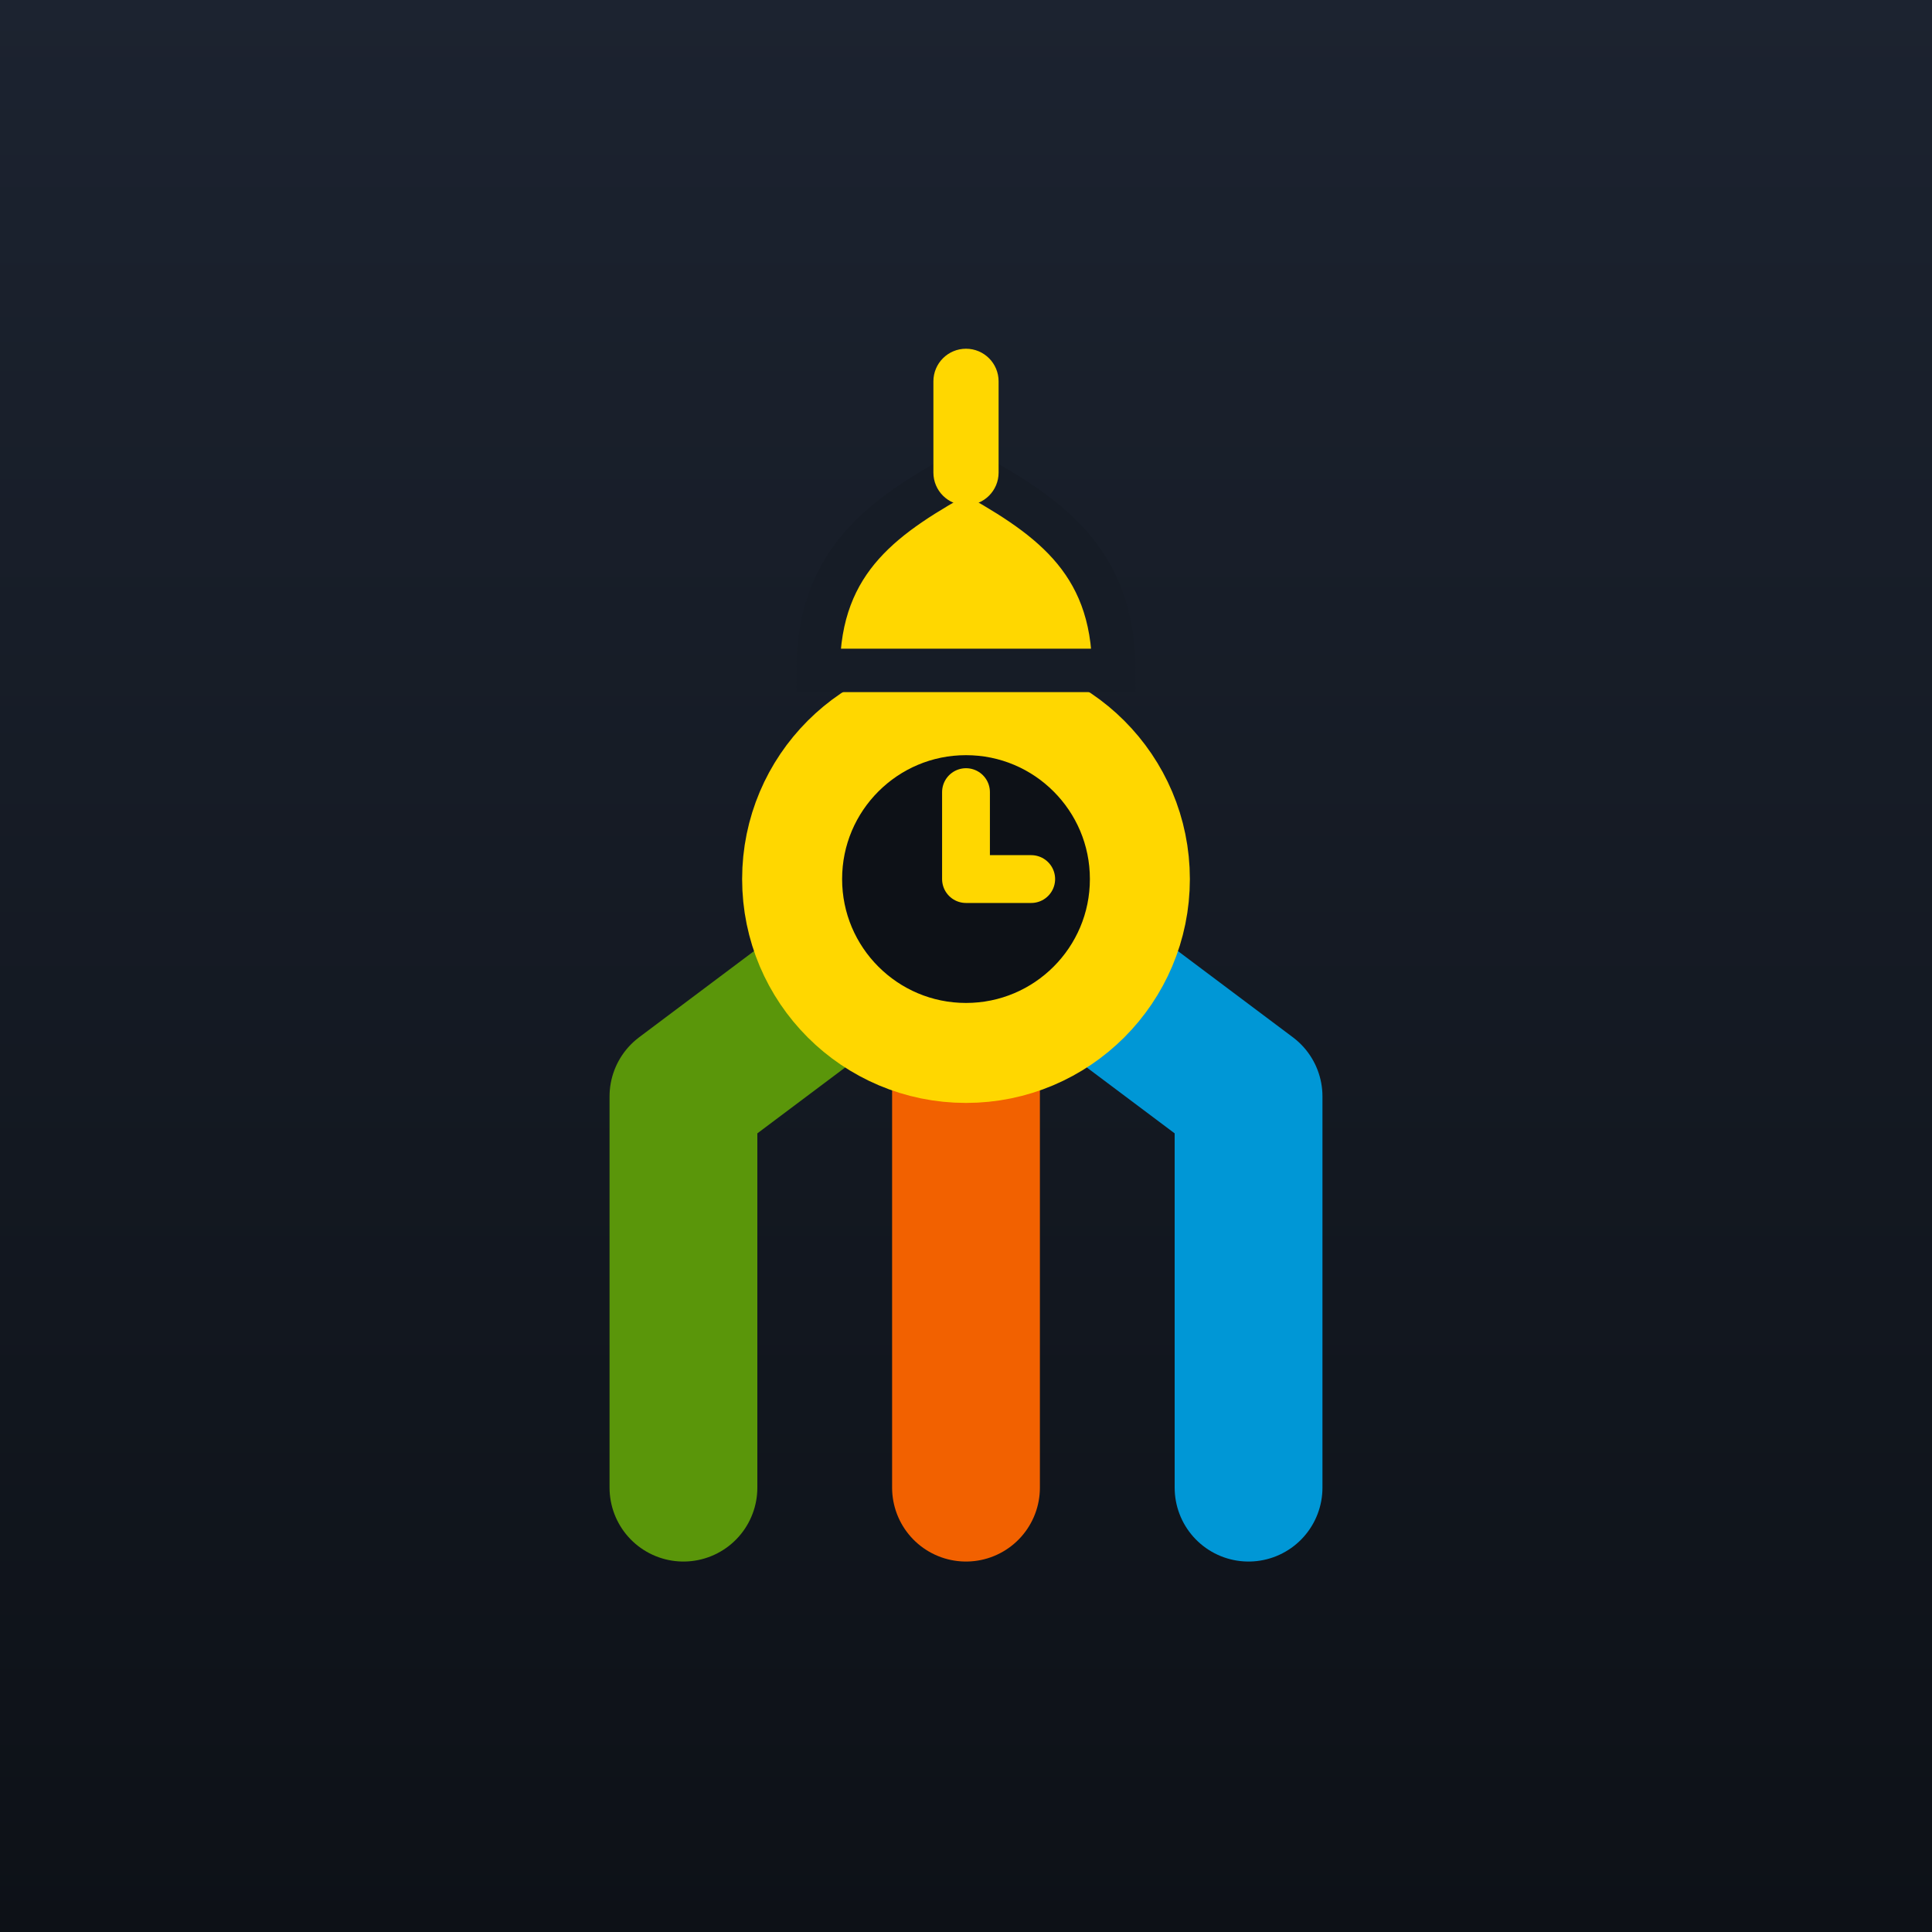
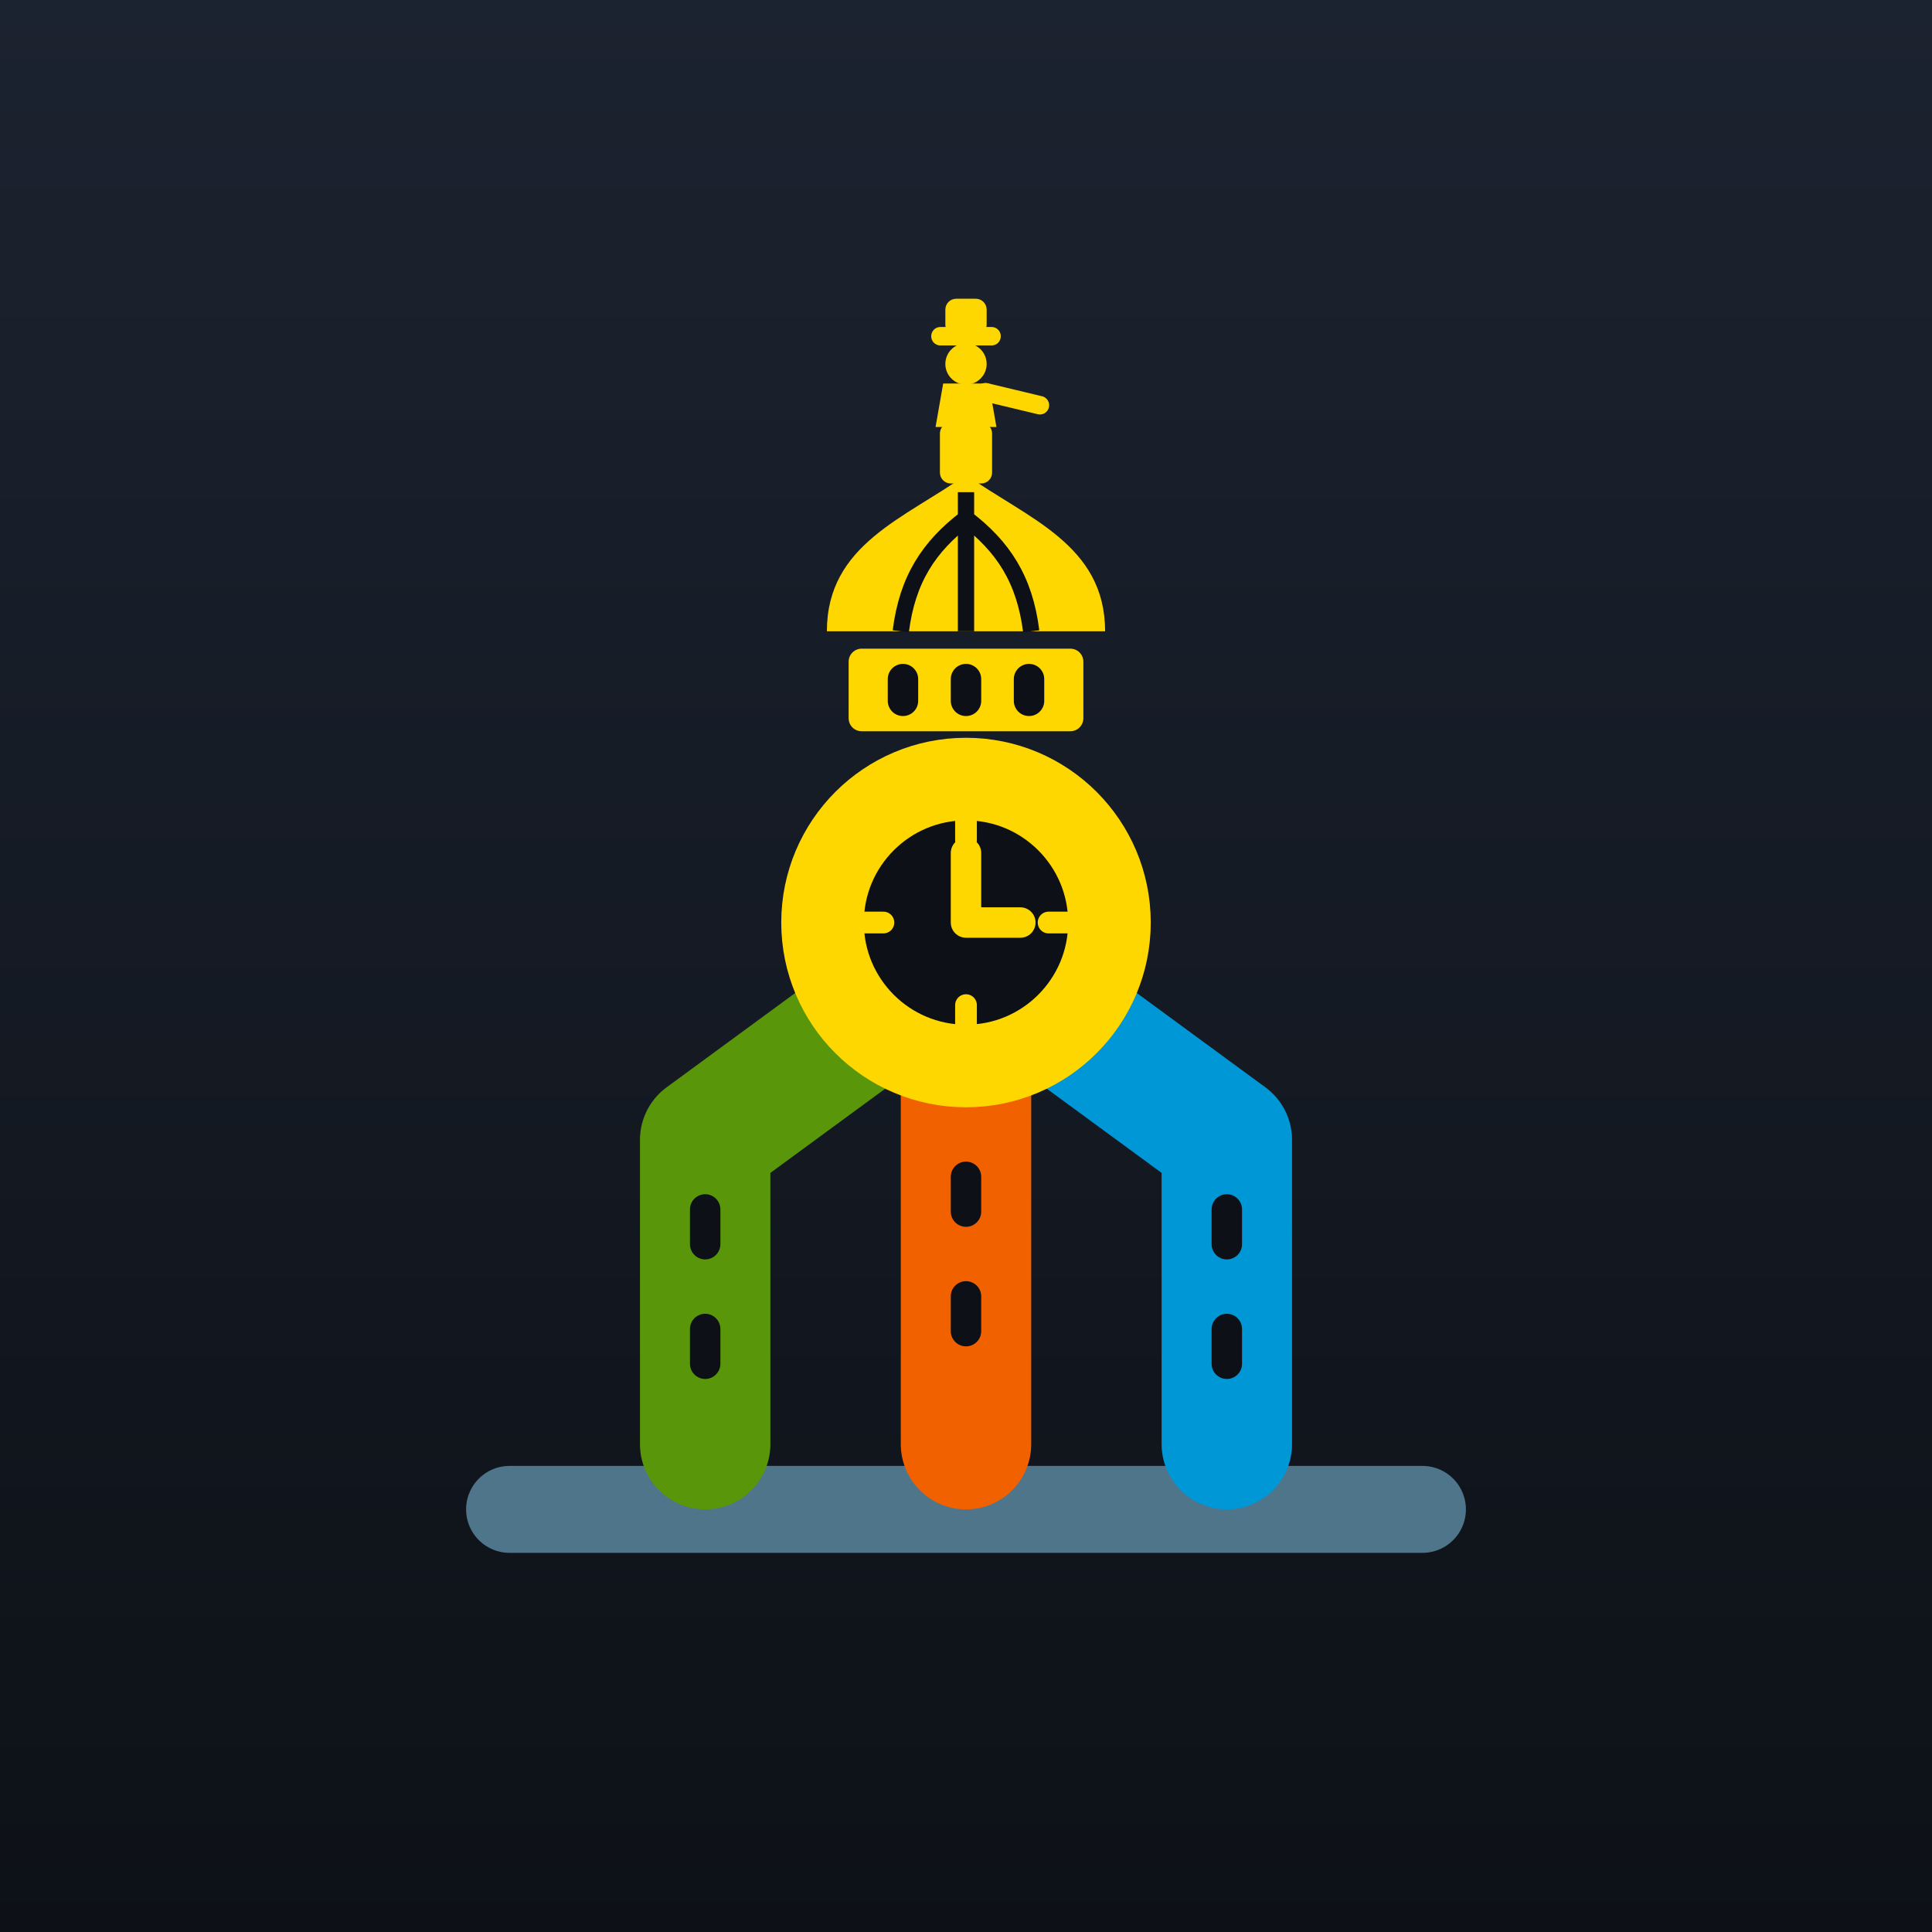
- <svg xmlns="http://www.w3.org/2000/svg" viewBox="0 0 32 32" width="512" height="512">
+ <svg xmlns="http://www.w3.org/2000/svg" viewBox="0 0 64 64" width="512" height="512">
  <defs>
    <linearGradient id="bg" x1="0" y1="0" x2="0" y2="1">
      <stop offset="0" stop-color="#1c2330" />
      <stop offset="1" stop-color="#0d1117" />
    </linearGradient>
  </defs>
-   <rect width="32" height="32" fill="url(#bg)" />
-   <g transform="translate(16 16) scale(0.72) translate(-16 -16)">
-     <g stroke-width="3.4" stroke-linecap="round" stroke-linejoin="round" fill="none">
-       <path d="M9.5 28v-9l4-3" stroke="#5A960A" />
-       <path d="M16 28V18" stroke="#F26100" />
-       <path d="M22.5 28v-9l-4-3" stroke="#0097D6" />
+   <rect width="64" height="64" fill="url(#bg)" />
+   <g transform="translate(32 32) scale(0.72) translate(-32 -32)">
+     <path d="M11 57h42" stroke="#4F758B" stroke-width="4" stroke-linecap="round" />
+     <g stroke-width="6" stroke-linecap="round" stroke-linejoin="round" fill="none">
+       <path d="M20 54V40l7.5-5.5" stroke="#5A960A" />
+       <path d="M32 54V37" stroke="#F26100" />
+       <path d="M44 54V40l-7.5-5.5" stroke="#0097D6" />
    </g>
-     <circle cx="16" cy="14" r="4" fill="#0d1117" stroke="#FFD700" stroke-width="2.3" />
-     <path d="M16 14v-2M16 14h1.5" stroke="#FFD700" stroke-width="1.1" stroke-linecap="round" />
-     <path d="M12.6 9.2C12.6 6.6 14.2 5.6 16 4.6 17.8 5.6 19.4 6.6 19.4 9.2Z" fill="#FFD700" stroke="#161c26" stroke-width="1" />
-     <rect x="15.25" y="1.8" width="1.5" height="3.6" rx=".75" fill="#FFD700" />
+     <g fill="#0d1117">
+       <rect x="19.3" y="42.5" width="1.4" height="3" rx=".7" />
+       <rect x="19.3" y="48" width="1.4" height="3" rx=".7" />
+       <rect x="31.3" y="41" width="1.4" height="3" rx=".7" />
+       <rect x="31.3" y="46.5" width="1.4" height="3" rx=".7" />
+       <rect x="43.3" y="42.5" width="1.4" height="3" rx=".7" />
+       <rect x="43.3" y="48" width="1.4" height="3" rx=".7" />
+     </g>
+     <circle cx="32" cy="30" r="6.6" fill="#0d1117" stroke="#FFD700" stroke-width="3.8" />
+     <g stroke="#FFD700" stroke-linecap="round">
+       <path d="M32 25.1v1.1M36.9 30h-1.1M32 34.9v-1.1M27.1 30h1.1" stroke-width="1" />
+       <path d="M32 30v-3.2M32 30h2.5" stroke-width="1.4" />
+     </g>
+     <rect x="26.6" y="17.4" width="10.8" height="3.8" rx=".6" fill="#FFD700" />
+     <g fill="#0d1117">
+       <rect x="28.4" y="18.1" width="1.4" height="2.4" rx=".7" />
+       <rect x="31.3" y="18.1" width="1.4" height="2.4" rx=".7" />
+       <rect x="34.2" y="18.1" width="1.4" height="2.4" rx=".7" />
+     </g>
+     <path d="M25.6 16.6C25.6 12.6 29.2 11.4 32 9.4 34.8 11.4 38.4 12.6 38.4 16.6Z" fill="#FFD700" />
+     <path d="M32 10.2v6.4M29 16.6c.3-2.4 1.3-3.9 3-5.2M35 16.6c-.3-2.4-1.3-3.9-3-5.2" stroke="#0d1117" stroke-width=".75" fill="none" />
+     <rect x="30.8" y="7" width="2.4" height="2.8" rx=".5" fill="#FFD700" />
+     <g fill="#FFD700">
+       <rect x="30.4" y="2.6" width="3.2" height=".85" rx=".42" />
+       <rect x="31.05" y="1.3" width="1.9" height="1.7" rx=".5" />
+       <circle cx="32" cy="4.3" r=".95" />
+       <path d="M30.95 5.2h2.1l.35 2h-2.8z" />
+     </g>
+     <path d="M32.9 5.6l2.5.6" stroke="#FFD700" stroke-width=".85" stroke-linecap="round" />
  </g>
</svg>
